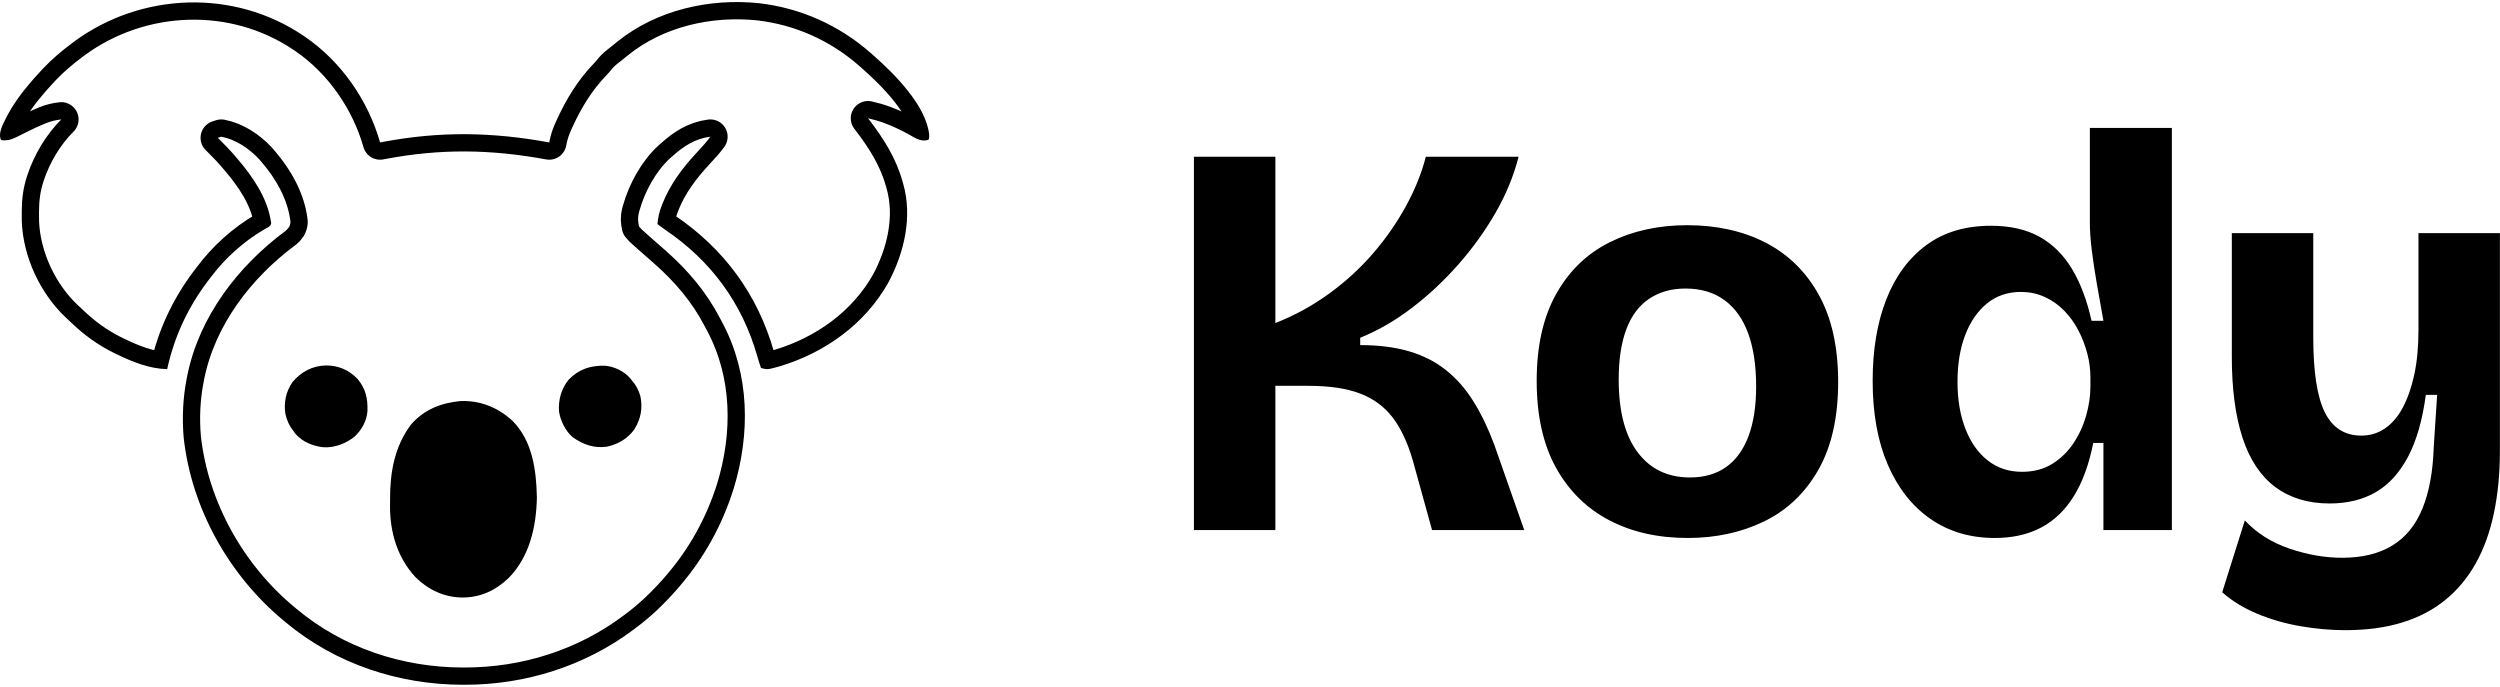
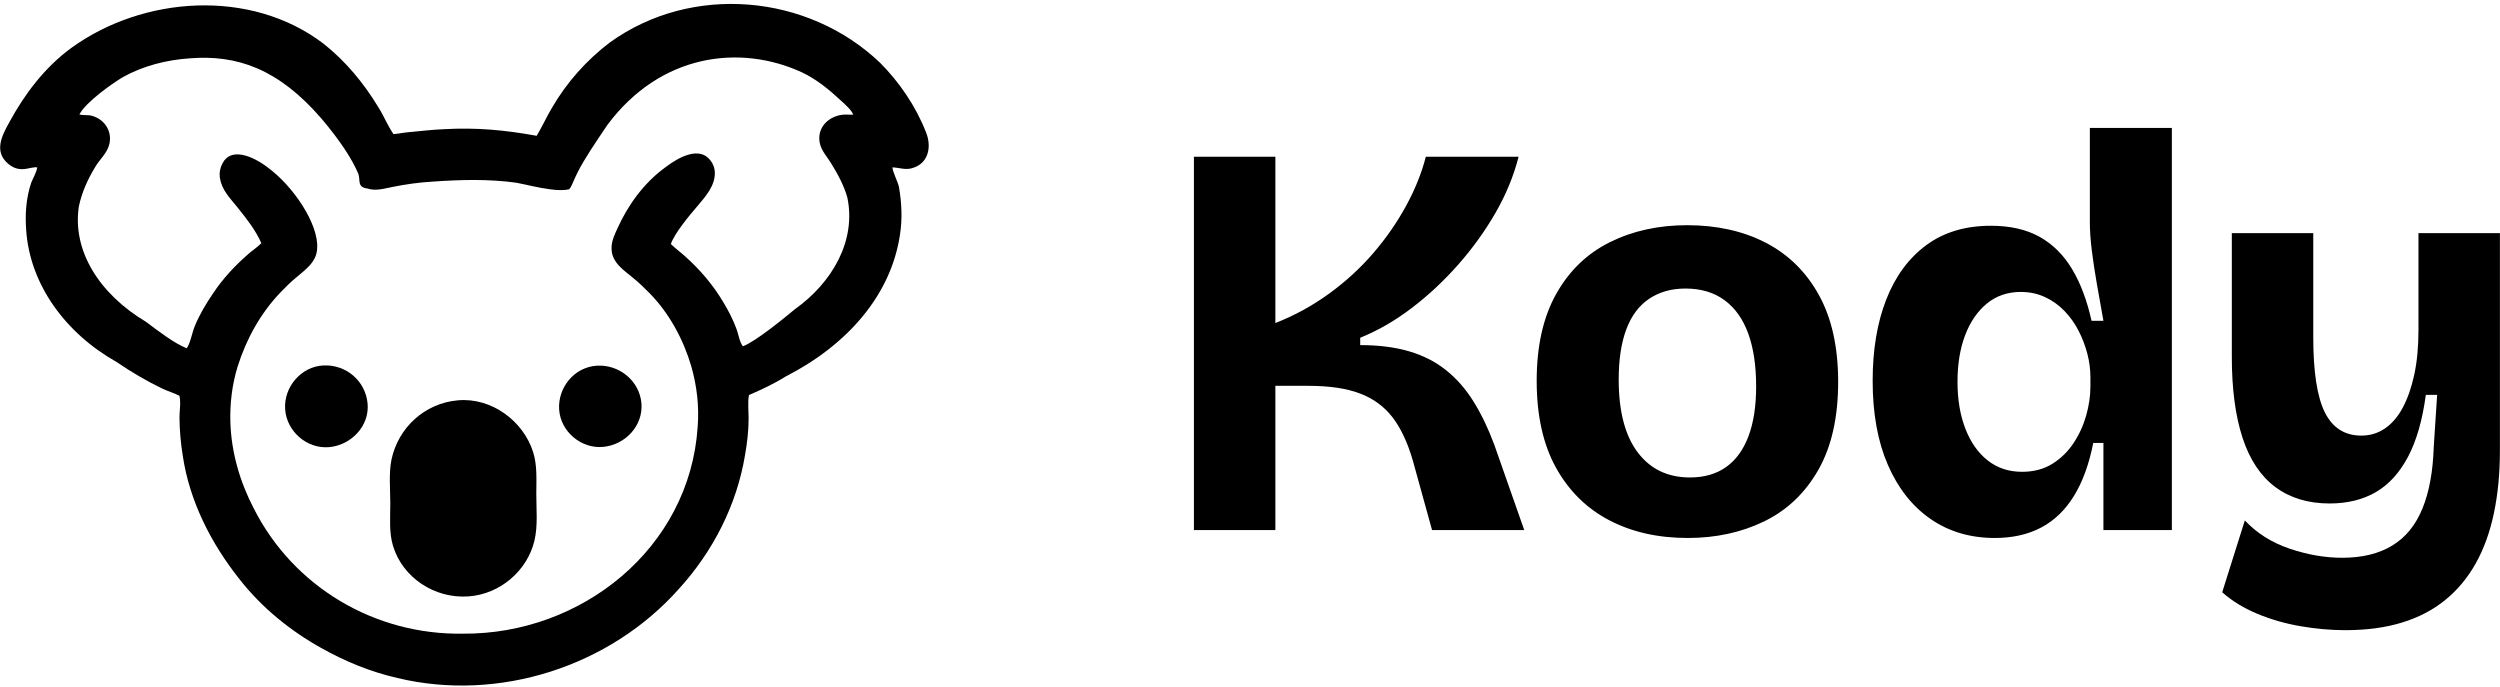
<svg xmlns="http://www.w3.org/2000/svg" viewBox="0 0 123.76 34" role="img" aria-label="Kody">
-   <defs>
-     <clipPath id="kody-logo-outlined-clip">
-       <path transform="translate(0 0.1015) scale(0.05697013) translate(-220.727 -325.01) translate(484 354)" d="M0 0 C0.56 0.376 1.12 0.752 1.696 1.139 C33.221 22.698 56.595 56.445 67 93 C67.356 92.932 67.356 92.932 69.158 92.589 C118.866 83.196 164.325 83.851 214 93 C214.102 92.45 214.205 91.901 214.31 91.334 C215.457 85.653 217.203 80.63 219.625 75.375 C219.98 74.596 220.335 73.818 220.7 73.016 C228.964 55.098 238.861 38.79 252.625 24.516 C255 22 255 22 257.004 19.434 C260.285 15.433 264.394 12.424 268.439 9.237 C269.988 8.01 271.518 6.762 273.047 5.512 C307.28 -22.107 353.115 -32.463 396.312 -27.984 C432.313 -23.827 465.739 -8.902 493 15 C493.837 15.727 494.673 16.454 495.535 17.203 C513.717 33.277 541.257 60.549 544.125 86 C544.195 88.313 544.195 88.313 544 90 C543 91 543 91 539.988 91.348 C535.028 91.268 531.386 88.865 527.188 86.438 C520.701 82.855 514.233 79.658 507.312 77 C506.595 76.722 505.878 76.444 505.139 76.158 C500.499 74.418 495.831 73.1 491 72 C491.368 72.48 491.736 72.96 492.115 73.454 C504.813 90.092 515.344 106.679 521 127 C521.178 127.606 521.356 128.211 521.539 128.835 C529.761 157.62 522.464 188.971 508.663 214.707 C488.526 250.79 453.243 275.96 413.997 287.594 C403.677 290.486 403.677 290.486 398 289 C396.819 285.568 395.734 282.127 394.738 278.637 C381.479 232.335 354.488 195.777 314.742 168.875 C312.445 167.305 310.209 165.691 308 164 C308.483 158.511 309.527 153.642 311.5 148.5 C311.761 147.817 312.021 147.134 312.29 146.431 C319.053 129.39 329.635 115.343 342 102 C343.631 100.214 345.254 98.42 346.875 96.625 C347.594 95.834 348.314 95.042 349.055 94.227 C350.813 92.214 352.431 90.161 354 88 C340.628 89.716 330.757 96.226 321 105 C320.303 105.603 319.605 106.207 318.887 106.828 C306.429 118.312 296.957 135.84 292.438 152.062 C292.353 152.36 292.353 152.36 291.926 153.865 C290.828 158.287 291.028 161.621 292 166 C293.634 167.991 295.051 169.375 297 171 C298.439 172.291 299.876 173.582 301.312 174.875 C304.134 177.367 306.97 179.843 309.812 182.312 C311.21 183.539 312.606 184.769 314 186 C314.426 186.374 314.852 186.749 315.292 187.134 C334.204 203.819 350.408 222.794 362.089 245.251 C362.917 246.842 363.774 248.418 364.633 249.992 C388.301 294.726 388.744 346.346 374.215 393.945 C364.261 425.463 348.62 453.956 327 479 C326.331 479.78 325.662 480.56 324.973 481.363 C314.033 493.81 302.346 505.169 289 515 C288.44 515.421 287.88 515.842 287.303 516.275 C245.121 547.948 193.509 564.203 140.938 564.25 C140.246 564.251 139.554 564.251 138.841 564.252 C82.943 564.167 28.087 545.992 -15 510 C-15.581 509.521 -16.162 509.041 -16.76 508.547 C-64.062 469.424 -96.743 411.298 -103.613 350.012 C-105.171 332.606 -104.367 315.131 -101 298 C-100.844 297.195 -100.689 296.389 -100.528 295.56 C-90.246 244.559 -56.577 200.563 -15.352 170.039 C-12.587 167.642 -11.154 165.853 -10.848 162.168 C-12.95 142.786 -23.446 124.513 -36 110 C-36.706 109.18 -37.413 108.36 -38.141 107.516 C-46.727 98.293 -58.456 90.383 -71 88 C-71.99 88.33 -72.98 88.66 -74 89 C-73.432 89.557 -72.863 90.114 -72.277 90.688 C-67.292 95.615 -62.499 100.621 -58 106 C-57.787 106.248 -57.787 106.248 -56.708 107.505 C-43.864 122.518 -31.109 140.999 -28 161 C-27.935 161.329 -27.935 161.329 -27.605 162.992 C-28 165 -28 165 -30.352 166.754 C-31.437 167.368 -32.528 167.97 -33.625 168.562 C-51.401 178.881 -67.716 193.549 -80 210 C-80.889 211.161 -81.779 212.323 -82.668 213.484 C-100.029 236.41 -111.877 261.833 -118 290 C-133.547 289.631 -148.173 283.692 -162 277 C-162.637 276.692 -163.274 276.384 -163.93 276.066 C-178.038 269.128 -190.296 260.29 -201.58 249.365 C-202.958 248.041 -204.36 246.748 -205.77 245.457 C-228.256 224.479 -243.253 192.357 -244.336 161.555 C-244.366 159.328 -244.379 157.102 -244.375 154.875 C-244.374 154.29 -244.374 153.704 -244.373 153.101 C-244.329 142.652 -243.211 132.959 -240 123 C-239.796 122.368 -239.593 121.735 -239.383 121.084 C-233.408 103.327 -223.27 86.27 -210 73 C-214.811 73.547 -219.013 74.518 -223.5 76.375 C-224.119 76.624 -224.738 76.873 -225.375 77.129 C-229.611 78.88 -233.731 80.822 -237.844 82.844 C-238.86 83.342 -239.877 83.841 -240.924 84.354 C-242.945 85.353 -244.959 86.366 -246.967 87.392 C-252.228 90.004 -256.094 91.786 -262 91 C-263 90 -263 90 -263.273 86.938 C-263.198 82.441 -261.593 78.98 -259.625 75 C-259.268 74.264 -258.912 73.528 -258.545 72.769 C-252.573 60.784 -244.754 50.088 -236 40 C-235.294 39.183 -234.587 38.365 -233.859 37.523 C-231.612 34.977 -229.326 32.474 -227 30 C-226.558 29.529 -226.116 29.059 -225.661 28.574 C-218.046 20.541 -209.872 13.605 -201 7 C-200.194 6.388 -199.389 5.775 -198.559 5.145 C-140.28 -37.526 -60.107 -40.452 0 0 Z" />
-     </clipPath>
-   </defs>
-   <g clip-path="url(#kody-logo-outlined-clip)">
-     <path fill="none" stroke="#000000" stroke-width="30" stroke-linejoin="round" stroke-linecap="round" transform="translate(0 0.1015) scale(0.05697013) translate(-220.727 -325.01) translate(484 354)" d="M0 0 C0.56 0.376 1.12 0.752 1.696 1.139 C33.221 22.698 56.595 56.445 67 93 C67.356 92.932 67.356 92.932 69.158 92.589 C118.866 83.196 164.325 83.851 214 93 C214.102 92.45 214.205 91.901 214.31 91.334 C215.457 85.653 217.203 80.63 219.625 75.375 C219.98 74.596 220.335 73.818 220.7 73.016 C228.964 55.098 238.861 38.79 252.625 24.516 C255 22 255 22 257.004 19.434 C260.285 15.433 264.394 12.424 268.439 9.237 C269.988 8.01 271.518 6.762 273.047 5.512 C307.28 -22.107 353.115 -32.463 396.312 -27.984 C432.313 -23.827 465.739 -8.902 493 15 C493.837 15.727 494.673 16.454 495.535 17.203 C513.717 33.277 541.257 60.549 544.125 86 C544.195 88.313 544.195 88.313 544 90 C543 91 543 91 539.988 91.348 C535.028 91.268 531.386 88.865 527.188 86.438 C520.701 82.855 514.233 79.658 507.312 77 C506.595 76.722 505.878 76.444 505.139 76.158 C500.499 74.418 495.831 73.1 491 72 C491.368 72.48 491.736 72.96 492.115 73.454 C504.813 90.092 515.344 106.679 521 127 C521.178 127.606 521.356 128.211 521.539 128.835 C529.761 157.62 522.464 188.971 508.663 214.707 C488.526 250.79 453.243 275.96 413.997 287.594 C403.677 290.486 403.677 290.486 398 289 C396.819 285.568 395.734 282.127 394.738 278.637 C381.479 232.335 354.488 195.777 314.742 168.875 C312.445 167.305 310.209 165.691 308 164 C308.483 158.511 309.527 153.642 311.5 148.5 C311.761 147.817 312.021 147.134 312.29 146.431 C319.053 129.39 329.635 115.343 342 102 C343.631 100.214 345.254 98.42 346.875 96.625 C347.594 95.834 348.314 95.042 349.055 94.227 C350.813 92.214 352.431 90.161 354 88 C340.628 89.716 330.757 96.226 321 105 C320.303 105.603 319.605 106.207 318.887 106.828 C306.429 118.312 296.957 135.84 292.438 152.062 C292.353 152.36 292.353 152.36 291.926 153.865 C290.828 158.287 291.028 161.621 292 166 C293.634 167.991 295.051 169.375 297 171 C298.439 172.291 299.876 173.582 301.312 174.875 C304.134 177.367 306.97 179.843 309.812 182.312 C311.21 183.539 312.606 184.769 314 186 C314.426 186.374 314.852 186.749 315.292 187.134 C334.204 203.819 350.408 222.794 362.089 245.251 C362.917 246.842 363.774 248.418 364.633 249.992 C388.301 294.726 388.744 346.346 374.215 393.945 C364.261 425.463 348.62 453.956 327 479 C326.331 479.78 325.662 480.56 324.973 481.363 C314.033 493.81 302.346 505.169 289 515 C288.44 515.421 287.88 515.842 287.303 516.275 C245.121 547.948 193.509 564.203 140.938 564.25 C140.246 564.251 139.554 564.251 138.841 564.252 C82.943 564.167 28.087 545.992 -15 510 C-15.581 509.521 -16.162 509.041 -16.76 508.547 C-64.062 469.424 -96.743 411.298 -103.613 350.012 C-105.171 332.606 -104.367 315.131 -101 298 C-100.844 297.195 -100.689 296.389 -100.528 295.56 C-90.246 244.559 -56.577 200.563 -15.352 170.039 C-12.587 167.642 -11.154 165.853 -10.848 162.168 C-12.95 142.786 -23.446 124.513 -36 110 C-36.706 109.18 -37.413 108.36 -38.141 107.516 C-46.727 98.293 -58.456 90.383 -71 88 C-71.99 88.33 -72.98 88.66 -74 89 C-73.432 89.557 -72.863 90.114 -72.277 90.688 C-67.292 95.615 -62.499 100.621 -58 106 C-57.787 106.248 -57.787 106.248 -56.708 107.505 C-43.864 122.518 -31.109 140.999 -28 161 C-27.935 161.329 -27.935 161.329 -27.605 162.992 C-28 165 -28 165 -30.352 166.754 C-31.437 167.368 -32.528 167.97 -33.625 168.562 C-51.401 178.881 -67.716 193.549 -80 210 C-80.889 211.161 -81.779 212.323 -82.668 213.484 C-100.029 236.41 -111.877 261.833 -118 290 C-133.547 289.631 -148.173 283.692 -162 277 C-162.637 276.692 -163.274 276.384 -163.93 276.066 C-178.038 269.128 -190.296 260.29 -201.58 249.365 C-202.958 248.041 -204.36 246.748 -205.77 245.457 C-228.256 224.479 -243.253 192.357 -244.336 161.555 C-244.366 159.328 -244.379 157.102 -244.375 154.875 C-244.374 154.29 -244.374 153.704 -244.373 153.101 C-244.329 142.652 -243.211 132.959 -240 123 C-239.796 122.368 -239.593 121.735 -239.383 121.084 C-233.408 103.327 -223.27 86.27 -210 73 C-214.811 73.547 -219.013 74.518 -223.5 76.375 C-224.119 76.624 -224.738 76.873 -225.375 77.129 C-229.611 78.88 -233.731 80.822 -237.844 82.844 C-238.86 83.342 -239.877 83.841 -240.924 84.354 C-242.945 85.353 -244.959 86.366 -246.967 87.392 C-252.228 90.004 -256.094 91.786 -262 91 C-263 90 -263 90 -263.273 86.938 C-263.198 82.441 -261.593 78.98 -259.625 75 C-259.268 74.264 -258.912 73.528 -258.545 72.769 C-252.573 60.784 -244.754 50.088 -236 40 C-235.294 39.183 -234.587 38.365 -233.859 37.523 C-231.612 34.977 -229.326 32.474 -227 30 C-226.558 29.529 -226.116 29.059 -225.661 28.574 C-218.046 20.541 -209.872 13.605 -201 7 C-200.194 6.388 -199.389 5.775 -198.559 5.145 C-140.28 -37.526 -60.107 -40.452 0 0 Z" />
-   </g>
  <g transform="translate(0 0.1015) scale(0.05697013) translate(-220.727 -325.01)">
-     <path fill="#000000" transform="translate(484 354)" d="M-9.055 301.172 C-14.775 309.36 -16.828 318.999 -15.287 328.793 C-13.981 334.831 -11.83 339.31 -8.029 344.153 C-7.506 344.862 -6.983 345.571 -6.445 346.301 C-0.39 353.308 9.043 357.05 18.089 357.889 C27.727 358.345 37.189 354.64 44.698 348.748 C51.115 342.781 55.48 334.929 56.037 326.134 C56.337 315.169 54.48 306.93 47.225 298.279 C39.757 290.709 30.999 286.918 20.446 286.778 C8.455 286.924 -1.317 292.044 -9.055 301.172 Z" />
-     <path fill="#000000" transform="translate(484 354)" d="M230.97 298.999 C224.473 306.934 221.75 316.646 222.494 326.777 C223.752 334.987 228.067 343.726 234.396 349.153 C243.395 355.542 252.978 358.931 264.133 357.381 C273.822 355.226 282.138 350.438 287.944 342.296 C293.665 333.077 295.343 323.842 293.143 313.263 C291.474 307.709 289.084 303.414 285.234 299.106 C284.817 298.591 284.401 298.078 283.972 297.548 C278.741 291.605 270.152 287.629 262.287 287.003 C249.864 286.736 239.778 290.023 230.97 298.999 Z" />
-     <path fill="#000000" transform="translate(484 354)" d="M94 338 C79.64 356.829 75.614 379.665 75.684 402.759 C75.687 404.933 75.664 407.105 75.639 409.279 C75.537 431.725 82.125 453.948 97.693 470.693 C108.686 481.686 122.953 488.398 138.562 488.438 C154.397 488.384 167.43 482.32 178.785 471.395 C196.925 452.946 202.765 426.756 203.25 401.625 C202.774 378.027 199.55 352.706 182.277 335.109 C169.623 323.388 154.265 317.078 136.863 317.723 C120.054 319.351 105.286 324.99 94 338 Z" />
+     <path fill="#000000" fill-rule="evenodd" transform="translate(484 354)" d="M-107.36 313.16C-111.65 310.88 -116.91 309.35 -121.70 307.16C-135.41 300.62 -149.31 292.45 -161.99 283.77C-206.48 258.70 -237.33 216.42 -240.53 169.12C-241.55 155.11 -240.61 141.10 -236.10 127.90C-234.36 123.62 -231.76 119.33 -230.87 114.74C-236.62 113.47 -245.53 120.67 -256.28 111.45C-268.77 100.83 -261.60 86.97 -255.22 75.57C-241.56 50.36 -224.11 27.63 -201.54 11.04C-139.28 -34.22 -45.67 -41.14 17.82 7.16C36.97 22.38 52.38 40.78 65.55 62.49C70.11 69.66 73.52 78.30 78.61 85.74C82.75 85.52 86.90 84.51 91.19 84.15C101.79 83.18 112.17 81.90 122.32 81.50C150.66 79.87 175.74 82.25 203.07 87.23C207.75 79.42 211.64 70.89 216.12 63.31C229.17 40.67 246.72 21.23 266.62 6.14C337.94 -45.28 438.83 -36.02 501.44 23.76C518.12 40.43 532.67 61.71 541.48 84.45C546.48 97.02 543.52 111.67 528.84 115.49C522.96 117.01 517.94 114.83 512.20 114.67C512.28 118.17 516.75 126.95 517.83 131.44C520.25 145.43 520.95 159.15 518.75 173.26C510.90 225.54 473.32 268.83 419.39 296.40C408.75 303.05 398.04 307.94 387.61 312.47C386.29 316.88 387.28 328.26 387.23 333.21C387.20 343.88 385.90 354.59 384.04 365.12C376.81 408.27 356.23 448.48 326.71 480.87C266.70 548.47 170.07 579.55 81.96 558.35C58.66 553.02 36.54 543.95 15.77 532.24C-11.31 517.17 -35.98 497.04 -55.12 472.57C-79.96 441.29 -98.54 404.82 -104.47 365.21C-106.21 354.30 -107.23 343.27 -107.31 332.25C-107.40 326.15 -105.90 319.46 -107.36 313.16ZM319.67 181.32C323.61 185.13 328.26 188.50 332.38 192.25C345.15 203.75 356.39 216.86 365.18 231.72C369.65 239.00 373.63 246.87 376.65 254.92C378.56 259.86 379.17 266.14 382.24 270.16C393.33 266.02 418.43 245.39 427.39 237.97C460.17 214.62 480.93 178.12 472.99 140.72C470.03 130.34 464.63 120.26 458.84 111.02C454.54 103.95 448.83 98.73 448.65 89.80C448.39 78.36 457.58 70.51 468.29 68.98C471.60 68.53 474.81 69.00 478.11 68.92C476.99 65.03 470.49 59.43 467.36 56.56C456.78 46.69 445.92 37.90 433.39 32.02C379.56 7.30 310.62 16.05 264.65 77.60C253.23 94.54 244.81 106.86 238.57 119.11C235.32 125.34 232.67 133.77 230.77 133.79C228.38 134.46 221.80 134.85 214.73 133.71C204.94 132.51 195.12 129.89 185.29 127.99C161.62 124.73 137.58 125.28 112.80 127.03C100.97 127.70 89.22 129.37 78.19 131.59C70.63 133.08 63.16 135.41 56.07 133.06C47.05 131.92 49.93 126.47 48.23 120.56C42.45 106.82 31.96 91.16 16.32 72.57C-21.48 28.69 -57.58 16.75 -98.16 19.90C-118.73 21.27 -138.92 26.49 -156.45 36.22C-166.03 41.91 -188.93 58.13 -194.28 68.71C-188.53 70.09 -185.92 67.87 -178.40 71.88C-169.74 76.63 -165.74 86.43 -168.61 95.68C-170.74 102.82 -176.66 107.76 -180.36 114.03C-187.10 125.08 -192.19 136.47 -194.76 148.61C-200.55 186.90 -177.30 224.52 -136.25 248.98C-125.18 257.34 -111.83 267.55 -101.01 271.89C-97.64 266.81 -96.45 258.49 -93.98 252.54C-89.95 242.64 -84.32 233.27 -78.35 224.48C-69.79 211.49 -59.21 200.15 -47.50 189.94C-43.84 186.71 -39.55 184.02 -36.19 180.53C-40.79 169.88 -48.59 159.74 -56.54 149.89C-62.97 141.74 -70.49 134.82 -72.15 123.89C-72.90 119.20 -71.88 114.78 -69.98 111.28C-62.76 96.82 -43.77 104.77 -30.84 114.57C-8.37 130.96 13.40 163.63 12.35 184.54C12.14 196.65 2.50 203.22 -6.00 210.45C-10.55 214.23 -14.88 218.40 -18.99 222.72C-36.88 241.17 -49.33 264.07 -56.79 287.75C-61.59 303.39 -63.59 319.83 -63.09 336.04C-62.29 362.26 -54.85 387.83 -42.82 410.91C-8.20 479.41 62.60 521.14 139.10 519.85C241.96 520.60 336.00 445.77 342.96 340.17C344.36 322.33 342.30 304.36 337.28 287.09C330.64 264.43 318.12 241.01 300.74 223.58C296.52 219.31 292.17 215.07 287.53 211.26C278.72 203.90 268.49 197.61 268.14 185.60C267.86 178.81 271.03 172.50 273.71 166.73C281.92 148.67 295.53 128.45 315.57 114.12C327.66 104.92 344.70 96.66 353.82 108.31C356.24 111.21 357.86 115.16 357.88 119.55C358.02 130.69 349.96 139.74 343.00 148.04C335.70 156.42 322.53 172.39 319.67 181.32Z" />
+     <path fill="#000000" transform="translate(484 354)" d="M22.65 357.78C3.40 359.39 -14.24 344.08 -15.50 324.79C-16.77 305.48 -1.56 287.65 17.85 286.77C37.40 285.88 54.36 300.14 56.15 319.97C57.92 339.68 41.46 356.19 22.65 357.78Z" />
+     <path fill="#000000" transform="translate(484 354)" d="M260.97 357.54C241.66 359.41 223.86 344.17 222.60 325.14C221.33 306.10 235.60 288.20 255.41 286.99C274.81 285.81 292.43 300.20 294.10 319.59C295.76 339.07 280.15 355.69 260.97 357.54Z" />
+     <path fill="#000000" transform="translate(484 354)" d="M143.61 487.48C114.17 489.48 86.72 471.11 78.33 443.87C74.66 431.99 75.86 419.30 75.88 407.04C75.89 394.95 74.43 379.86 76.99 368.17C82.95 341.00 105.46 319.66 134.57 317.09C164.24 314.47 191.49 335.36 199.96 361.99C203.66 373.61 202.77 386.05 202.74 398.05C202.70 411.49 204.25 425.93 201.11 439.10C194.94 464.94 171.53 485.59 143.61 487.48Z" />
  </g>
  <path fill="#000000" d="M59.104 26.24L59.104 7.76L63.136 7.76L63.136 15.992Q64.564 15.432 65.796 14.536Q67.028 13.64 67.98 12.534Q68.932 11.428 69.604 10.196Q70.276 8.964 70.584 7.76L75.176 7.76Q74.812 9.188 74.028 10.546Q73.244 11.904 72.18 13.108Q71.116 14.312 69.884 15.25Q68.652 16.188 67.336 16.72L67.336 17.084Q68.708 17.084 69.758 17.392Q70.808 17.7 71.592 18.33Q72.376 18.96 72.95 19.884Q73.524 20.808 73.972 22.012L75.456 26.24L70.892 26.24L69.94 22.796Q69.548 21.452 68.932 20.654Q68.316 19.856 67.322 19.478Q66.328 19.1 64.76 19.1L63.136 19.1L63.136 26.24ZM83.548 26.632Q81.336 26.632 79.656 25.75Q77.976 24.868 77.024 23.146Q76.072 21.424 76.072 18.848Q76.072 16.272 77.038 14.55Q78.004 12.828 79.698 11.988Q81.392 11.148 83.52 11.148Q85.732 11.148 87.412 12.016Q89.092 12.884 90.044 14.606Q90.996 16.328 90.996 18.904Q90.996 21.536 90.016 23.258Q89.036 24.98 87.342 25.806Q85.648 26.632 83.548 26.632ZM83.66 23.636Q84.724 23.636 85.452 23.118Q86.18 22.6 86.558 21.592Q86.936 20.584 86.936 19.128Q86.936 17.588 86.544 16.51Q86.152 15.432 85.368 14.858Q84.584 14.284 83.436 14.284Q82.4 14.284 81.644 14.788Q80.888 15.292 80.51 16.3Q80.132 17.308 80.132 18.792Q80.132 21.144 81.07 22.39Q82.008 23.636 83.66 23.636ZM98.752 26.632Q96.932 26.632 95.574 25.694Q94.216 24.756 93.46 23.02Q92.704 21.284 92.704 18.848Q92.704 16.552 93.376 14.83Q94.048 13.108 95.35 12.142Q96.652 11.176 98.556 11.176Q99.984 11.176 100.964 11.722Q101.944 12.268 102.574 13.318Q103.204 14.368 103.54 15.88L104.128 15.88Q103.96 14.956 103.806 14.074Q103.652 13.192 103.554 12.408Q103.456 11.624 103.456 11.008L103.456 6.332L107.516 6.332L107.516 19.324L107.516 26.24L104.128 26.24L104.128 21.928L103.624 21.928Q103.316 23.496 102.672 24.546Q102.028 25.596 101.048 26.114Q100.068 26.632 98.752 26.632ZM100.096 23.356Q100.964 23.356 101.594 22.964Q102.224 22.572 102.644 21.942Q103.064 21.312 103.274 20.57Q103.484 19.828 103.484 19.128L103.484 18.68Q103.484 18.092 103.33 17.504Q103.176 16.916 102.896 16.37Q102.616 15.824 102.196 15.39Q101.776 14.956 101.23 14.704Q100.684 14.452 100.04 14.452Q99.06 14.452 98.36 15.026Q97.66 15.6 97.282 16.594Q96.904 17.588 96.904 18.904Q96.904 20.22 97.296 21.228Q97.688 22.236 98.402 22.796Q99.116 23.356 100.096 23.356ZM116.112 31.196Q115.02 31.196 113.886 31Q112.752 30.804 111.744 30.384Q110.736 29.964 110.008 29.32L111.128 25.764Q112.024 26.716 113.354 27.164Q114.684 27.612 115.944 27.612Q117.428 27.612 118.422 27.01Q119.416 26.408 119.92 25.176Q120.424 23.944 120.48 22.124L120.648 19.548L120.088 19.548Q119.836 21.424 119.206 22.614Q118.576 23.804 117.61 24.364Q116.644 24.924 115.328 24.924Q113.732 24.924 112.64 24.112Q111.548 23.3 111.016 21.676Q110.484 20.052 110.484 17.672L110.484 11.54L114.516 11.54L114.516 16.692Q114.516 19.268 115.09 20.416Q115.664 21.564 116.896 21.564Q117.54 21.564 118.058 21.214Q118.576 20.864 118.94 20.192Q119.304 19.52 119.514 18.554Q119.724 17.588 119.724 16.328L119.724 11.54L123.756 11.54L123.756 22.292Q123.756 23.972 123.462 25.386Q123.168 26.8 122.566 27.878Q121.964 28.956 121.054 29.698Q120.144 30.44 118.912 30.818Q117.68 31.196 116.112 31.196Z" />
</svg>
